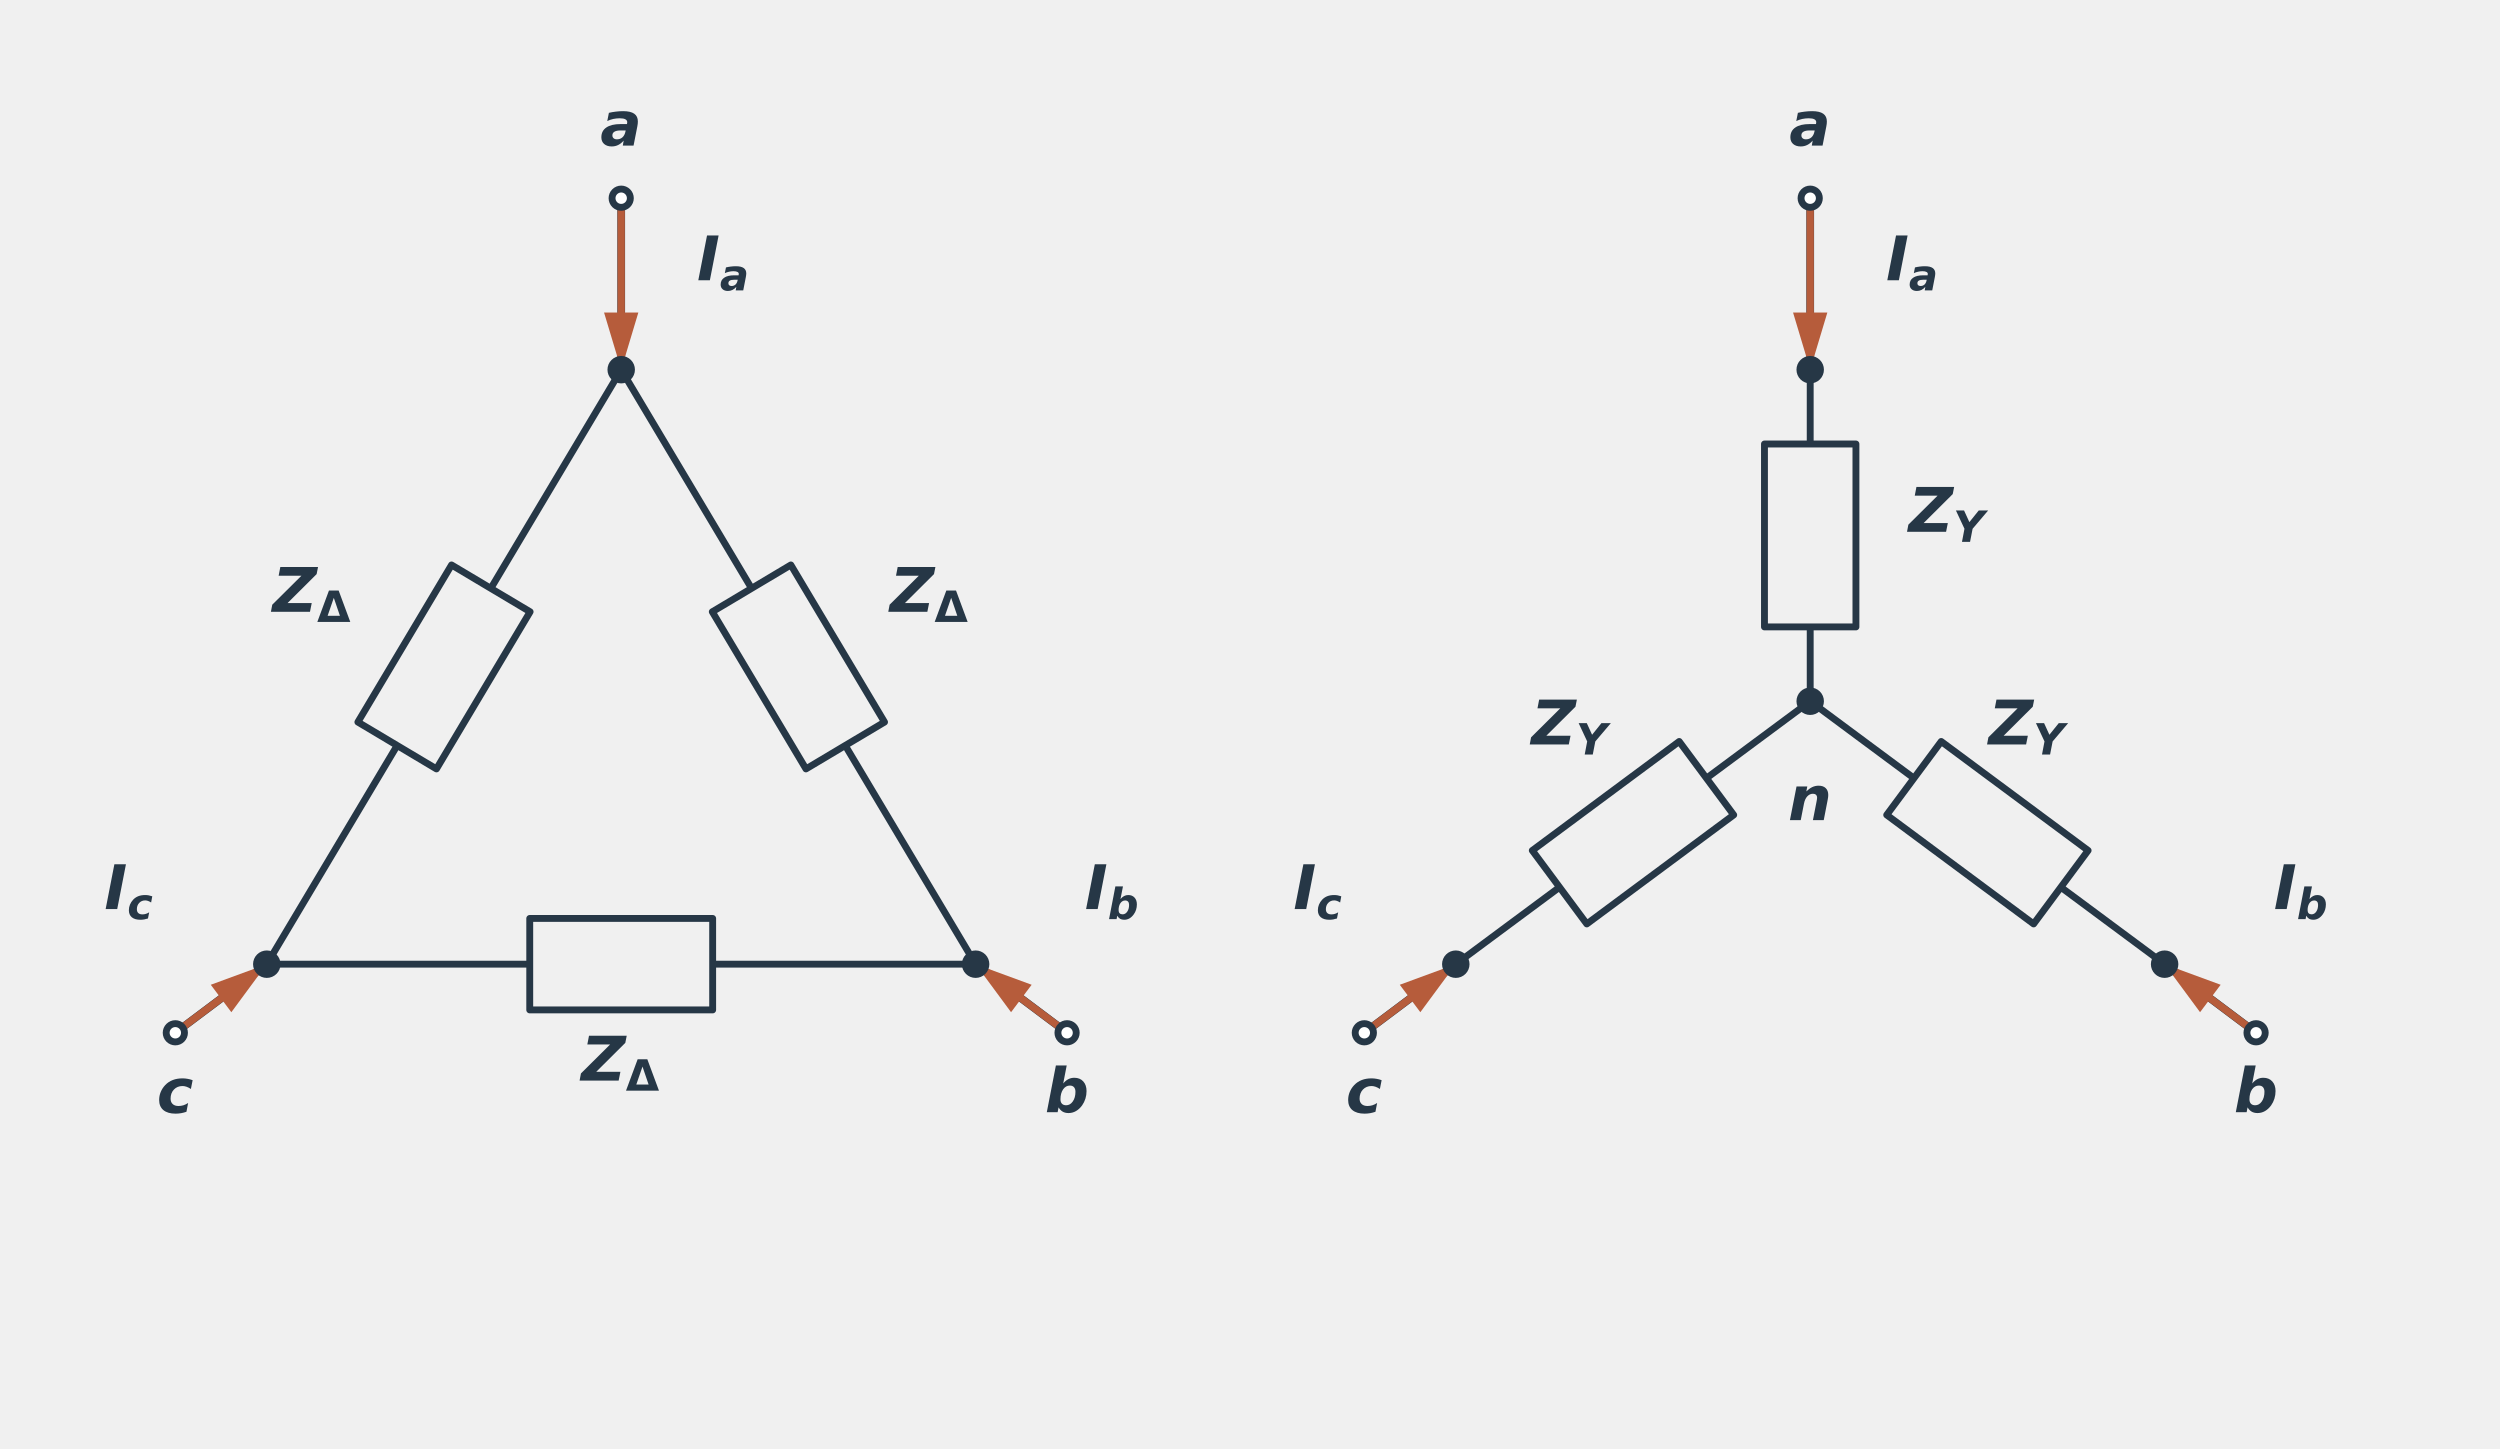
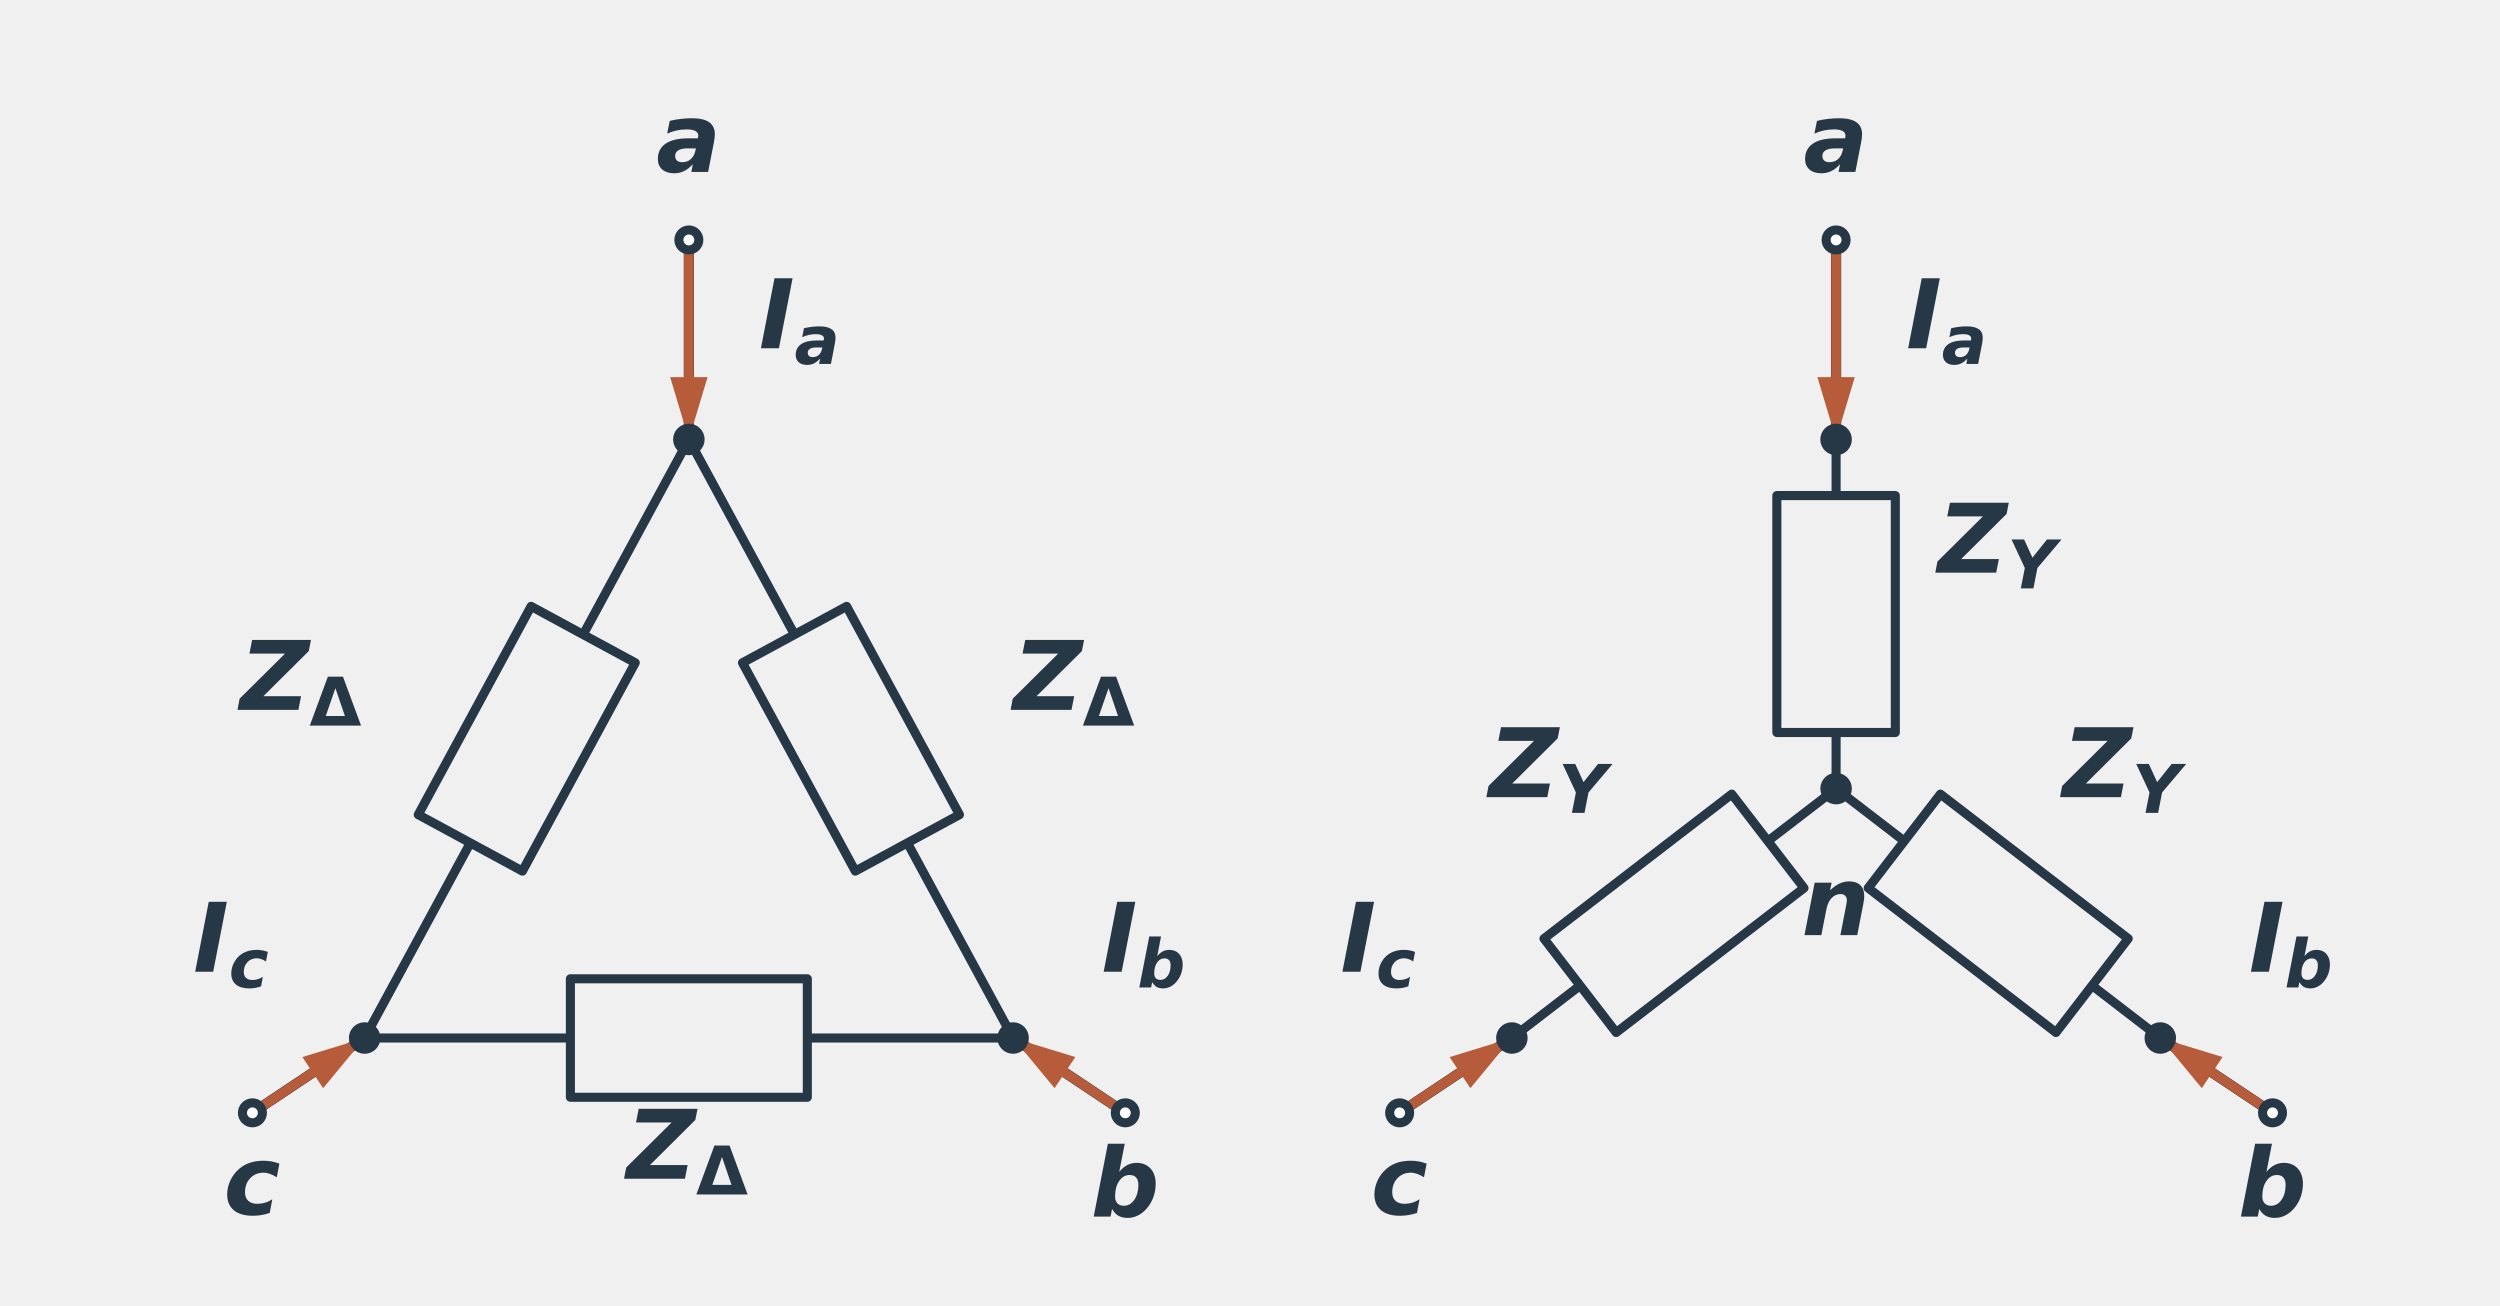
- <svg xmlns="http://www.w3.org/2000/svg" width="581.04pt" height="336.583pt" viewBox="0 0 581.04 336.583" version="1.1">
+ <svg xmlns="http://www.w3.org/2000/svg" width="440.64pt" height="230.182pt" viewBox="0 0 440.64 230.182" version="1.1">
  <defs>
    <style type="text/css">*{stroke-linejoin: round; stroke-linecap: butt}</style>
  </defs>
  <g id="figure_1">
    <g id="patch_1">
-       <path d="M 0 336.583 L 581.04 336.583 L 581.04 0 L 0 0 L 0 336.583 z " style="fill: none" />
+       <path d="M 0 230.182 L 440.64 230.182 L 440.64 0 L 0 0 L 0 230.182 z " style="fill: none" />
    </g>
    <g id="axes_1">
      <g id="schemdraw-a0-0">
-         <path d="M 144.377 85.92 L 174.678 136.747 L 183.807 131.304 L 205.577 167.822 L 187.319 178.707 L 165.548 142.189 L 174.678 136.747 M 196.448 173.264 L 226.749 224.091 " clip-path="url(#p53390b67b1)" style="fill: none; stroke: #263746; stroke-width: 1.6; stroke-linecap: round" />
+         <path d="M 121.415 77.457 L 140.043 111.847 L 149.222 106.874 L 169.112 143.594 L 150.752 153.538 L 130.863 116.819 L 140.043 111.847 M 159.932 148.566 L 178.56 182.956 " clip-path="url(#p8d254aad73)" style="fill: none; stroke: #263746; stroke-width: 1.6; stroke-linecap: round" />
      </g>
      <g id="schemdraw-a0-1">
-         <path d="M 226.749 224.091 L 165.634 224.091 L 165.634 234.72 L 123.12 234.72 L 123.12 213.463 L 165.634 213.463 L 165.634 224.091 M 123.12 224.091 L 62.006 224.091 " clip-path="url(#p53390b67b1)" style="fill: none; stroke: #263746; stroke-width: 1.6; stroke-linecap: round" />
+         <path d="M 178.56 182.956 L 142.295 182.956 L 142.295 193.396 L 100.535 193.396 L 100.535 172.516 L 142.295 172.516 L 142.295 182.956 M 100.535 182.956 L 64.269 182.956 " clip-path="url(#p8d254aad73)" style="fill: none; stroke: #263746; stroke-width: 1.6; stroke-linecap: round" />
      </g>
      <g id="schemdraw-a0-2">
-         <path d="M 62.006 224.091 L 92.306 173.264 L 83.177 167.822 L 104.947 131.304 L 123.206 142.189 L 101.436 178.707 L 92.306 173.264 M 114.076 136.747 L 144.377 85.92 " clip-path="url(#p53390b67b1)" style="fill: none; stroke: #263746; stroke-width: 1.6; stroke-linecap: round" />
+         <path d="M 64.269 182.956 L 82.897 148.566 L 73.718 143.594 L 93.607 106.874 L 111.967 116.819 L 92.077 153.538 L 82.897 148.566 M 102.787 111.847 L 121.415 77.457 " clip-path="url(#p8d254aad73)" style="fill: none; stroke: #263746; stroke-width: 1.6; stroke-linecap: round" />
      </g>
      <g id="schemdraw-a0-3">
-         <path d="M 144.377 46.063 L 144.377 65.991 L 144.377 85.92 " clip-path="url(#p53390b67b1)" style="fill: none; stroke: #263746; stroke-width: 1.8; stroke-linecap: round" />
+         <path d="M 121.415 42.291 L 121.415 59.874 L 121.415 77.457 " clip-path="url(#p8d254aad73)" style="fill: none; stroke: #263746; stroke-width: 1.8; stroke-linecap: round" />
      </g>
      <g id="schemdraw-a0-4">
-         <path d="M 144.377 46.063 L 144.377 65.991 L 144.377 72.634 " clip-path="url(#p53390b67b1)" style="fill: none; stroke: #b65c3b; stroke-width: 1.7; stroke-linecap: round" />
+         <path d="M 121.415 42.291 L 121.415 59.874 L 121.415 66.467 " clip-path="url(#p8d254aad73)" style="fill: none; stroke: #b65c3b; stroke-width: 1.7; stroke-linecap: round" />
      </g>
      <g id="schemdraw-a0-18">
-         <path d="M 148.363 72.634 L 144.377 85.92 L 140.391 72.634 z " clip-path="url(#p53390b67b1)" style="fill: #b65c3b" />
+         <path d="M 124.712 66.467 L 121.415 77.457 L 118.118 66.467 z " clip-path="url(#p8d254aad73)" style="fill: #b65c3b" />
      </g>
      <g id="schemdraw-a0-5">
-         <path d="M 40.749 240.034 L 51.377 232.063 L 62.006 224.091 " clip-path="url(#p53390b67b1)" style="fill: none; stroke: #263746; stroke-width: 1.8; stroke-linecap: round" />
+         <path d="M 44.488 196.143 L 54.379 189.549 L 64.269 182.956 " clip-path="url(#p8d254aad73)" style="fill: none; stroke: #263746; stroke-width: 1.8; stroke-linecap: round" />
      </g>
      <g id="schemdraw-a0-6">
-         <path d="M 40.749 240.034 L 51.377 232.063 L 51.377 232.063 " clip-path="url(#p53390b67b1)" style="fill: none; stroke: #b65c3b; stroke-width: 1.7; stroke-linecap: round" />
+         <path d="M 44.488 196.143 L 54.379 189.549 L 55.126 189.052 " clip-path="url(#p8d254aad73)" style="fill: none; stroke: #b65c3b; stroke-width: 1.7; stroke-linecap: round" />
      </g>
      <g id="schemdraw-a0-21">
-         <path d="M 48.986 228.874 L 62.006 224.091 L 53.769 235.251 z " clip-path="url(#p53390b67b1)" style="fill: #b65c3b" />
+         <path d="M 53.297 186.309 L 64.269 182.956 L 56.954 191.795 z " clip-path="url(#p8d254aad73)" style="fill: #b65c3b" />
      </g>
      <g id="schemdraw-a0-7">
-         <path d="M 248.006 240.034 L 237.377 232.063 L 226.749 224.091 " clip-path="url(#p53390b67b1)" style="fill: none; stroke: #263746; stroke-width: 1.8; stroke-linecap: round" />
+         <path d="M 198.341 196.143 L 188.451 189.549 L 178.56 182.956 " clip-path="url(#p8d254aad73)" style="fill: none; stroke: #263746; stroke-width: 1.8; stroke-linecap: round" />
      </g>
      <g id="schemdraw-a0-8">
-         <path d="M 248.006 240.034 L 237.377 232.063 L 237.377 232.063 " clip-path="url(#p53390b67b1)" style="fill: none; stroke: #b65c3b; stroke-width: 1.7; stroke-linecap: round" />
+         <path d="M 198.341 196.143 L 188.451 189.549 L 187.704 189.052 " clip-path="url(#p8d254aad73)" style="fill: none; stroke: #b65c3b; stroke-width: 1.7; stroke-linecap: round" />
      </g>
      <g id="schemdraw-a0-24">
-         <path d="M 234.986 235.251 L 226.749 224.091 L 239.769 228.874 z " clip-path="url(#p53390b67b1)" style="fill: #b65c3b" />
+         <path d="M 185.875 191.795 L 178.56 182.956 L 189.533 186.309 z " clip-path="url(#p8d254aad73)" style="fill: #b65c3b" />
      </g>
      <g id="schemdraw-a0-9">
-         <path d="M 420.72 85.92 L 420.72 103.191 L 431.349 103.191 L 431.349 145.706 L 410.091 145.706 L 410.091 103.191 L 420.72 103.191 M 420.72 145.706 L 420.72 162.977 " clip-path="url(#p53390b67b1)" style="fill: none; stroke: #263746; stroke-width: 1.6; stroke-linecap: round" />
+         <path d="M 323.621 77.457 L 323.621 87.347 L 334.061 87.347 L 334.061 129.107 L 313.181 129.107 L 313.181 87.347 L 323.621 87.347 M 323.621 129.107 L 323.621 138.998 " clip-path="url(#p8d254aad73)" style="fill: none; stroke: #263746; stroke-width: 1.6; stroke-linecap: round" />
      </g>
      <g id="schemdraw-a0-10">
-         <path d="M 503.091 224.091 L 478.977 206.2 L 472.644 214.736 L 438.501 189.404 L 451.167 172.332 L 485.31 197.665 L 478.977 206.2 M 444.834 180.868 L 420.72 162.977 " clip-path="url(#p53390b67b1)" style="fill: none; stroke: #263746; stroke-width: 1.6; stroke-linecap: round" />
+         <path d="M 380.766 182.956 L 368.744 173.708 L 362.378 181.983 L 329.278 156.521 L 342.009 139.971 L 375.109 165.433 L 368.744 173.708 M 335.644 148.246 L 323.621 138.998 " clip-path="url(#p8d254aad73)" style="fill: none; stroke: #263746; stroke-width: 1.6; stroke-linecap: round" />
      </g>
      <g id="schemdraw-a0-11">
-         <path d="M 338.349 224.091 L 362.463 206.2 L 356.13 197.665 L 390.273 172.332 L 402.939 189.404 L 368.796 214.736 L 362.463 206.2 M 396.606 180.868 L 420.72 162.977 " clip-path="url(#p53390b67b1)" style="fill: none; stroke: #263746; stroke-width: 1.6; stroke-linecap: round" />
+         <path d="M 266.476 182.956 L 278.498 173.708 L 272.133 165.433 L 305.233 139.971 L 317.964 156.521 L 284.864 181.983 L 278.498 173.708 M 311.598 148.246 L 323.621 138.998 " clip-path="url(#p8d254aad73)" style="fill: none; stroke: #263746; stroke-width: 1.6; stroke-linecap: round" />
      </g>
      <g id="schemdraw-a0-12">
-         <path d="M 420.72 46.063 L 420.72 65.991 L 420.72 85.92 " clip-path="url(#p53390b67b1)" style="fill: none; stroke: #263746; stroke-width: 1.8; stroke-linecap: round" />
+         <path d="M 323.621 42.291 L 323.621 59.874 L 323.621 77.457 " clip-path="url(#p8d254aad73)" style="fill: none; stroke: #263746; stroke-width: 1.8; stroke-linecap: round" />
      </g>
      <g id="schemdraw-a0-13">
-         <path d="M 420.72 46.063 L 420.72 65.991 L 420.72 72.634 " clip-path="url(#p53390b67b1)" style="fill: none; stroke: #b65c3b; stroke-width: 1.7; stroke-linecap: round" />
+         <path d="M 323.621 42.291 L 323.621 59.874 L 323.621 66.467 " clip-path="url(#p8d254aad73)" style="fill: none; stroke: #b65c3b; stroke-width: 1.7; stroke-linecap: round" />
      </g>
      <g id="schemdraw-a0-28">
-         <path d="M 424.706 72.634 L 420.72 85.92 L 416.734 72.634 z " clip-path="url(#p53390b67b1)" style="fill: #b65c3b" />
+         <path d="M 326.918 66.467 L 323.621 77.457 L 320.324 66.467 z " clip-path="url(#p8d254aad73)" style="fill: #b65c3b" />
      </g>
      <g id="schemdraw-a0-14">
-         <path d="M 317.091 240.034 L 327.72 232.063 L 338.349 224.091 " clip-path="url(#p53390b67b1)" style="fill: none; stroke: #263746; stroke-width: 1.8; stroke-linecap: round" />
+         <path d="M 246.695 196.143 L 256.585 189.549 L 266.476 182.956 " clip-path="url(#p8d254aad73)" style="fill: none; stroke: #263746; stroke-width: 1.8; stroke-linecap: round" />
      </g>
      <g id="schemdraw-a0-15">
-         <path d="M 317.091 240.034 L 327.72 232.063 L 327.72 232.063 " clip-path="url(#p53390b67b1)" style="fill: none; stroke: #b65c3b; stroke-width: 1.7; stroke-linecap: round" />
+         <path d="M 246.695 196.143 L 256.585 189.549 L 257.332 189.052 " clip-path="url(#p8d254aad73)" style="fill: none; stroke: #b65c3b; stroke-width: 1.7; stroke-linecap: round" />
      </g>
      <g id="schemdraw-a0-31">
-         <path d="M 325.329 228.874 L 338.349 224.091 L 330.111 235.251 z " clip-path="url(#p53390b67b1)" style="fill: #b65c3b" />
+         <path d="M 255.503 186.309 L 266.476 182.956 L 259.161 191.795 z " clip-path="url(#p8d254aad73)" style="fill: #b65c3b" />
      </g>
      <g id="schemdraw-a0-16">
-         <path d="M 524.349 240.034 L 513.72 232.063 L 503.091 224.091 " clip-path="url(#p53390b67b1)" style="fill: none; stroke: #263746; stroke-width: 1.8; stroke-linecap: round" />
+         <path d="M 400.547 196.143 L 390.657 189.549 L 380.766 182.956 " clip-path="url(#p8d254aad73)" style="fill: none; stroke: #263746; stroke-width: 1.8; stroke-linecap: round" />
      </g>
      <g id="schemdraw-a0-17">
-         <path d="M 524.349 240.034 L 513.72 232.063 L 513.72 232.063 " clip-path="url(#p53390b67b1)" style="fill: none; stroke: #b65c3b; stroke-width: 1.7; stroke-linecap: round" />
+         <path d="M 400.547 196.143 L 390.657 189.549 L 389.91 189.052 " clip-path="url(#p8d254aad73)" style="fill: none; stroke: #b65c3b; stroke-width: 1.7; stroke-linecap: round" />
      </g>
      <g id="schemdraw-a0-34">
-         <path d="M 511.329 235.251 L 503.091 224.091 L 516.111 228.874 z " clip-path="url(#p53390b67b1)" style="fill: #b65c3b" />
+         <path d="M 388.081 191.795 L 380.766 182.956 L 391.739 186.309 z " clip-path="url(#p8d254aad73)" style="fill: #b65c3b" />
      </g>
      <g id="schemdraw-a0-19">
-         <path d="M 144.377 88.311 C 145.011 88.311 145.62 88.059 146.068 87.611 C 146.517 87.163 146.769 86.554 146.769 85.92 C 146.769 85.286 146.517 84.677 146.068 84.229 C 145.62 83.781 145.011 83.529 144.377 83.529 C 143.743 83.529 143.135 83.781 142.686 84.229 C 142.238 84.677 141.986 85.286 141.986 85.92 C 141.986 86.554 142.238 87.163 142.686 87.611 C 143.135 88.059 143.743 88.311 144.377 88.311 z " clip-path="url(#p53390b67b1)" style="fill: #263746; stroke: #263746; stroke-width: 1.6; stroke-linejoin: miter" />
+         <path d="M 121.415 79.435 C 121.939 79.435 122.443 79.227 122.813 78.856 C 123.184 78.485 123.393 77.981 123.393 77.457 C 123.393 76.932 123.184 76.429 122.813 76.058 C 122.443 75.687 121.939 75.479 121.415 75.479 C 120.89 75.479 120.387 75.687 120.016 76.058 C 119.645 76.429 119.437 76.932 119.437 77.457 C 119.437 77.981 119.645 78.485 120.016 78.856 C 120.387 79.227 120.89 79.435 121.415 79.435 z " clip-path="url(#p8d254aad73)" style="fill: #263746; stroke: #263746; stroke-width: 1.6; stroke-linejoin: miter" />
      </g>
      <g id="schemdraw-a0-20">
-         <path d="M 144.377 48.189 C 144.941 48.189 145.482 47.965 145.88 47.566 C 146.279 47.167 146.503 46.627 146.503 46.063 C 146.503 45.499 146.279 44.958 145.88 44.56 C 145.482 44.161 144.941 43.937 144.377 43.937 C 143.813 43.937 143.273 44.161 142.874 44.56 C 142.475 44.958 142.251 45.499 142.251 46.063 C 142.251 46.627 142.475 47.167 142.874 47.566 C 143.273 47.965 143.813 48.189 144.377 48.189 z " clip-path="url(#p53390b67b1)" style="fill: #ffffff; stroke: #263746; stroke-width: 1.6; stroke-linejoin: miter" />
+         <path d="M 121.415 44.049 C 121.881 44.049 122.328 43.864 122.658 43.534 C 122.988 43.204 123.173 42.757 123.173 42.291 C 123.173 41.824 122.988 41.377 122.658 41.047 C 122.328 40.717 121.881 40.532 121.415 40.532 C 120.948 40.532 120.501 40.717 120.171 41.047 C 119.842 41.377 119.656 41.824 119.656 42.291 C 119.656 42.757 119.842 43.204 120.171 43.534 C 120.501 43.864 120.948 44.049 121.415 44.049 z " clip-path="url(#p8d254aad73)" style="fill: #ffffff; stroke: #263746; stroke-width: 1.6; stroke-linejoin: miter" />
      </g>
      <g id="schemdraw-a0-22">
-         <path d="M 62.006 226.483 C 62.64 226.483 63.248 226.231 63.697 225.782 C 64.145 225.334 64.397 224.726 64.397 224.091 C 64.397 223.457 64.145 222.849 63.697 222.4 C 63.248 221.952 62.64 221.7 62.006 221.7 C 61.371 221.7 60.763 221.952 60.315 222.4 C 59.866 222.849 59.614 223.457 59.614 224.091 C 59.614 224.726 59.866 225.334 60.315 225.782 C 60.763 226.231 61.371 226.483 62.006 226.483 z " clip-path="url(#p53390b67b1)" style="fill: #263746; stroke: #263746; stroke-width: 1.6; stroke-linejoin: miter" />
+         <path d="M 64.269 184.934 C 64.794 184.934 65.297 184.725 65.668 184.355 C 66.039 183.984 66.248 183.48 66.248 182.956 C 66.248 182.431 66.039 181.928 65.668 181.557 C 65.297 181.186 64.794 180.978 64.269 180.978 C 63.745 180.978 63.242 181.186 62.871 181.557 C 62.5 181.928 62.291 182.431 62.291 182.956 C 62.291 183.48 62.5 183.984 62.871 184.355 C 63.242 184.725 63.745 184.934 64.269 184.934 z " clip-path="url(#p8d254aad73)" style="fill: #263746; stroke: #263746; stroke-width: 1.6; stroke-linejoin: miter" />
      </g>
      <g id="schemdraw-a0-23">
-         <path d="M 40.749 242.16 C 41.312 242.16 41.853 241.936 42.252 241.537 C 42.65 241.139 42.874 240.598 42.874 240.034 C 42.874 239.471 42.65 238.93 42.252 238.531 C 41.853 238.133 41.312 237.909 40.749 237.909 C 40.185 237.909 39.644 238.133 39.245 238.531 C 38.847 238.93 38.623 239.471 38.623 240.034 C 38.623 240.598 38.847 241.139 39.245 241.537 C 39.644 241.936 40.185 242.16 40.749 242.16 z " clip-path="url(#p53390b67b1)" style="fill: #ffffff; stroke: #263746; stroke-width: 1.6; stroke-linejoin: miter" />
+         <path d="M 44.488 197.901 C 44.955 197.901 45.402 197.716 45.732 197.386 C 46.061 197.057 46.247 196.609 46.247 196.143 C 46.247 195.677 46.061 195.23 45.732 194.9 C 45.402 194.57 44.955 194.385 44.488 194.385 C 44.022 194.385 43.575 194.57 43.245 194.9 C 42.915 195.23 42.73 195.677 42.73 196.143 C 42.73 196.609 42.915 197.057 43.245 197.386 C 43.575 197.716 44.022 197.901 44.488 197.901 z " clip-path="url(#p8d254aad73)" style="fill: #ffffff; stroke: #263746; stroke-width: 1.6; stroke-linejoin: miter" />
      </g>
      <g id="schemdraw-a0-25">
-         <path d="M 226.749 226.483 C 227.383 226.483 227.991 226.231 228.44 225.782 C 228.888 225.334 229.14 224.726 229.14 224.091 C 229.14 223.457 228.888 222.849 228.44 222.4 C 227.991 221.952 227.383 221.7 226.749 221.7 C 226.114 221.7 225.506 221.952 225.058 222.4 C 224.609 222.849 224.357 223.457 224.357 224.091 C 224.357 224.726 224.609 225.334 225.058 225.782 C 225.506 226.231 226.114 226.483 226.749 226.483 z " clip-path="url(#p53390b67b1)" style="fill: #263746; stroke: #263746; stroke-width: 1.6; stroke-linejoin: miter" />
+         <path d="M 178.56 184.934 C 179.085 184.934 179.588 184.725 179.959 184.355 C 180.33 183.984 180.538 183.48 180.538 182.956 C 180.538 182.431 180.33 181.928 179.959 181.557 C 179.588 181.186 179.085 180.978 178.56 180.978 C 178.035 180.978 177.532 181.186 177.161 181.557 C 176.79 181.928 176.582 182.431 176.582 182.956 C 176.582 183.48 176.79 183.984 177.161 184.355 C 177.532 184.725 178.035 184.934 178.56 184.934 z " clip-path="url(#p8d254aad73)" style="fill: #263746; stroke: #263746; stroke-width: 1.6; stroke-linejoin: miter" />
      </g>
      <g id="schemdraw-a0-26">
-         <path d="M 248.006 242.16 C 248.569 242.16 249.11 241.936 249.509 241.537 C 249.907 241.139 250.131 240.598 250.131 240.034 C 250.131 239.471 249.907 238.93 249.509 238.531 C 249.11 238.133 248.569 237.909 248.006 237.909 C 247.442 237.909 246.901 238.133 246.503 238.531 C 246.104 238.93 245.88 239.471 245.88 240.034 C 245.88 240.598 246.104 241.139 246.503 241.537 C 246.901 241.936 247.442 242.16 248.006 242.16 z " clip-path="url(#p53390b67b1)" style="fill: #ffffff; stroke: #263746; stroke-width: 1.6; stroke-linejoin: miter" />
+         <path d="M 198.341 197.901 C 198.807 197.901 199.255 197.716 199.584 197.386 C 199.914 197.057 200.099 196.609 200.099 196.143 C 200.099 195.677 199.914 195.23 199.584 194.9 C 199.255 194.57 198.807 194.385 198.341 194.385 C 197.875 194.385 197.427 194.57 197.098 194.9 C 196.768 195.23 196.583 195.677 196.583 196.143 C 196.583 196.609 196.768 197.057 197.098 197.386 C 197.427 197.716 197.875 197.901 198.341 197.901 z " clip-path="url(#p8d254aad73)" style="fill: #ffffff; stroke: #263746; stroke-width: 1.6; stroke-linejoin: miter" />
      </g>
      <g id="schemdraw-a0-27">
-         <path d="M 420.72 165.369 C 421.354 165.369 421.963 165.117 422.411 164.668 C 422.859 164.22 423.111 163.611 423.111 162.977 C 423.111 162.343 422.859 161.735 422.411 161.286 C 421.963 160.838 421.354 160.586 420.72 160.586 C 420.086 160.586 419.477 160.838 419.029 161.286 C 418.581 161.735 418.329 162.343 418.329 162.977 C 418.329 163.611 418.581 164.22 419.029 164.668 C 419.477 165.117 420.086 165.369 420.72 165.369 z " clip-path="url(#p53390b67b1)" style="fill: #263746; stroke: #263746; stroke-width: 1.6; stroke-linejoin: miter" />
+         <path d="M 323.621 140.976 C 324.146 140.976 324.649 140.768 325.02 140.397 C 325.391 140.026 325.599 139.522 325.599 138.998 C 325.599 138.473 325.391 137.97 325.02 137.599 C 324.649 137.228 324.146 137.02 323.621 137.02 C 323.096 137.02 322.593 137.228 322.222 137.599 C 321.851 137.97 321.643 138.473 321.643 138.998 C 321.643 139.522 321.851 140.026 322.222 140.397 C 322.593 140.768 323.096 140.976 323.621 140.976 z " clip-path="url(#p8d254aad73)" style="fill: #263746; stroke: #263746; stroke-width: 1.6; stroke-linejoin: miter" />
      </g>
      <g id="schemdraw-a0-29">
-         <path d="M 420.72 88.311 C 421.354 88.311 421.963 88.059 422.411 87.611 C 422.859 87.163 423.111 86.554 423.111 85.92 C 423.111 85.286 422.859 84.677 422.411 84.229 C 421.963 83.781 421.354 83.529 420.72 83.529 C 420.086 83.529 419.477 83.781 419.029 84.229 C 418.581 84.677 418.329 85.286 418.329 85.92 C 418.329 86.554 418.581 87.163 419.029 87.611 C 419.477 88.059 420.086 88.311 420.72 88.311 z " clip-path="url(#p53390b67b1)" style="fill: #263746; stroke: #263746; stroke-width: 1.6; stroke-linejoin: miter" />
+         <path d="M 323.621 79.435 C 324.146 79.435 324.649 79.227 325.02 78.856 C 325.391 78.485 325.599 77.981 325.599 77.457 C 325.599 76.932 325.391 76.429 325.02 76.058 C 324.649 75.687 324.146 75.479 323.621 75.479 C 323.096 75.479 322.593 75.687 322.222 76.058 C 321.851 76.429 321.643 76.932 321.643 77.457 C 321.643 77.981 321.851 78.485 322.222 78.856 C 322.593 79.227 323.096 79.435 323.621 79.435 z " clip-path="url(#p8d254aad73)" style="fill: #263746; stroke: #263746; stroke-width: 1.6; stroke-linejoin: miter" />
      </g>
      <g id="schemdraw-a0-30">
-         <path d="M 420.72 48.189 C 421.284 48.189 421.824 47.965 422.223 47.566 C 422.622 47.167 422.846 46.627 422.846 46.063 C 422.846 45.499 422.622 44.958 422.223 44.56 C 421.824 44.161 421.284 43.937 420.72 43.937 C 420.156 43.937 419.616 44.161 419.217 44.56 C 418.818 44.958 418.594 45.499 418.594 46.063 C 418.594 46.627 418.818 47.167 419.217 47.566 C 419.616 47.965 420.156 48.189 420.72 48.189 z " clip-path="url(#p53390b67b1)" style="fill: #ffffff; stroke: #263746; stroke-width: 1.6; stroke-linejoin: miter" />
+         <path d="M 323.621 44.049 C 324.087 44.049 324.535 43.864 324.864 43.534 C 325.194 43.204 325.379 42.757 325.379 42.291 C 325.379 41.824 325.194 41.377 324.864 41.047 C 324.535 40.717 324.087 40.532 323.621 40.532 C 323.155 40.532 322.707 40.717 322.378 41.047 C 322.048 41.377 321.863 41.824 321.863 42.291 C 321.863 42.757 322.048 43.204 322.378 43.534 C 322.707 43.864 323.155 44.049 323.621 44.049 z " clip-path="url(#p8d254aad73)" style="fill: #ffffff; stroke: #263746; stroke-width: 1.6; stroke-linejoin: miter" />
      </g>
      <g id="schemdraw-a0-32">
-         <path d="M 338.349 226.483 C 338.983 226.483 339.591 226.231 340.04 225.782 C 340.488 225.334 340.74 224.726 340.74 224.091 C 340.74 223.457 340.488 222.849 340.04 222.4 C 339.591 221.952 338.983 221.7 338.349 221.7 C 337.714 221.7 337.106 221.952 336.658 222.4 C 336.209 222.849 335.957 223.457 335.957 224.091 C 335.957 224.726 336.209 225.334 336.658 225.782 C 337.106 226.231 337.714 226.483 338.349 226.483 z " clip-path="url(#p53390b67b1)" style="fill: #263746; stroke: #263746; stroke-width: 1.6; stroke-linejoin: miter" />
+         <path d="M 266.476 184.934 C 267 184.934 267.504 184.725 267.875 184.355 C 268.245 183.984 268.454 183.48 268.454 182.956 C 268.454 182.431 268.245 181.928 267.875 181.557 C 267.504 181.186 267 180.978 266.476 180.978 C 265.951 180.978 265.448 181.186 265.077 181.557 C 264.706 181.928 264.498 182.431 264.498 182.956 C 264.498 183.48 264.706 183.984 265.077 184.355 C 265.448 184.725 265.951 184.934 266.476 184.934 z " clip-path="url(#p8d254aad73)" style="fill: #263746; stroke: #263746; stroke-width: 1.6; stroke-linejoin: miter" />
      </g>
      <g id="schemdraw-a0-33">
-         <path d="M 317.091 242.16 C 317.655 242.16 318.196 241.936 318.595 241.537 C 318.993 241.139 319.217 240.598 319.217 240.034 C 319.217 239.471 318.993 238.93 318.595 238.531 C 318.196 238.133 317.655 237.909 317.091 237.909 C 316.528 237.909 315.987 238.133 315.588 238.531 C 315.19 238.93 314.966 239.471 314.966 240.034 C 314.966 240.598 315.19 241.139 315.588 241.537 C 315.987 241.936 316.528 242.16 317.091 242.16 z " clip-path="url(#p53390b67b1)" style="fill: #ffffff; stroke: #263746; stroke-width: 1.6; stroke-linejoin: miter" />
+         <path d="M 246.695 197.901 C 247.161 197.901 247.608 197.716 247.938 197.386 C 248.268 197.057 248.453 196.609 248.453 196.143 C 248.453 195.677 248.268 195.23 247.938 194.9 C 247.608 194.57 247.161 194.385 246.695 194.385 C 246.228 194.385 245.781 194.57 245.451 194.9 C 245.122 195.23 244.936 195.677 244.936 196.143 C 244.936 196.609 245.122 197.057 245.451 197.386 C 245.781 197.716 246.228 197.901 246.695 197.901 z " clip-path="url(#p8d254aad73)" style="fill: #ffffff; stroke: #263746; stroke-width: 1.6; stroke-linejoin: miter" />
      </g>
      <g id="schemdraw-a0-35">
-         <path d="M 503.091 226.483 C 503.726 226.483 504.334 226.231 504.782 225.782 C 505.231 225.334 505.483 224.726 505.483 224.091 C 505.483 223.457 505.231 222.849 504.782 222.4 C 504.334 221.952 503.726 221.7 503.091 221.7 C 502.457 221.7 501.849 221.952 501.4 222.4 C 500.952 222.849 500.7 223.457 500.7 224.091 C 500.7 224.726 500.952 225.334 501.4 225.782 C 501.849 226.231 502.457 226.483 503.091 226.483 z " clip-path="url(#p53390b67b1)" style="fill: #263746; stroke: #263746; stroke-width: 1.6; stroke-linejoin: miter" />
+         <path d="M 380.766 184.934 C 381.291 184.934 381.794 184.725 382.165 184.355 C 382.536 183.984 382.744 183.48 382.744 182.956 C 382.744 182.431 382.536 181.928 382.165 181.557 C 381.794 181.186 381.291 180.978 380.766 180.978 C 380.242 180.978 379.739 181.186 379.368 181.557 C 378.997 181.928 378.788 182.431 378.788 182.956 C 378.788 183.48 378.997 183.984 379.368 184.355 C 379.739 184.725 380.242 184.934 380.766 184.934 z " clip-path="url(#p8d254aad73)" style="fill: #263746; stroke: #263746; stroke-width: 1.6; stroke-linejoin: miter" />
      </g>
      <g id="schemdraw-a0-36">
-         <path d="M 524.349 242.16 C 524.912 242.16 525.453 241.936 525.852 241.537 C 526.25 241.139 526.474 240.598 526.474 240.034 C 526.474 239.471 526.25 238.93 525.852 238.531 C 525.453 238.133 524.912 237.909 524.349 237.909 C 523.785 237.909 523.244 238.133 522.845 238.531 C 522.447 238.93 522.223 239.471 522.223 240.034 C 522.223 240.598 522.447 241.139 522.845 241.537 C 523.244 241.936 523.785 242.16 524.349 242.16 z " clip-path="url(#p53390b67b1)" style="fill: #ffffff; stroke: #263746; stroke-width: 1.6; stroke-linejoin: miter" />
+         <path d="M 400.547 197.901 C 401.014 197.901 401.461 197.716 401.791 197.386 C 402.12 197.057 402.306 196.609 402.306 196.143 C 402.306 195.677 402.12 195.23 401.791 194.9 C 401.461 194.57 401.014 194.385 400.547 194.385 C 400.081 194.385 399.634 194.57 399.304 194.9 C 398.974 195.23 398.789 195.677 398.789 196.143 C 398.789 196.609 398.974 197.057 399.304 197.386 C 399.634 197.716 400.081 197.901 400.547 197.901 z " clip-path="url(#p8d254aad73)" style="fill: #ffffff; stroke: #263746; stroke-width: 1.6; stroke-linejoin: miter" />
      </g>
      <g id="text_1">
-         <g style="fill: #263746" transform="translate(63.33929 142.7775)">
-           <text>
-             <tspan x="0" y="-0.578" style="font-style: oblique; font-weight: 700; font-size: 14.3px; font-family: 'DejaVu Sans'; fill: #263746">Z</tspan>
-             <tspan x="10.367" y="1.766" style="font-weight: 700; font-size: 10.01px; font-family: 'DejaVu Sans'; fill: #263746">Δ</tspan>
+         <g style="fill: #263746" transform="translate(42.295 125.8048)">
+           <text>
+             <tspan x="0" y="-0.688" style="font-style: oblique; font-weight: 700; font-size: 16.9px; font-family: 'DejaVu Sans'; fill: #263746">Z</tspan>
+             <tspan x="12.247" y="2.083" style="font-weight: 700; font-size: 11.83px; font-family: 'DejaVu Sans'; fill: #263746">Δ</tspan>
          </text>
        </g>
      </g>
      <g id="text_2">
-         <g style="fill: #263746" transform="translate(206.825 142.7775)">
-           <text>
-             <tspan x="0" y="-0.578" style="font-style: oblique; font-weight: 700; font-size: 14.3px; font-family: 'DejaVu Sans'; fill: #263746">Z</tspan>
-             <tspan x="10.367" y="1.766" style="font-weight: 700; font-size: 10.01px; font-family: 'DejaVu Sans'; fill: #263746">Δ</tspan>
+         <g style="fill: #263746" transform="translate(178.5645 125.8048)">
+           <text>
+             <tspan x="0" y="-0.688" style="font-style: oblique; font-weight: 700; font-size: 16.9px; font-family: 'DejaVu Sans'; fill: #263746">Z</tspan>
+             <tspan x="12.247" y="2.083" style="font-weight: 700; font-size: 11.83px; font-family: 'DejaVu Sans'; fill: #263746">Δ</tspan>
          </text>
        </g>
      </g>
      <g id="text_3">
-         <g style="fill: #263746" transform="translate(135.0821 251.7204)">
-           <text>
-             <tspan x="0" y="-0.578" style="font-style: oblique; font-weight: 700; font-size: 14.3px; font-family: 'DejaVu Sans'; fill: #263746">Z</tspan>
-             <tspan x="10.367" y="1.766" style="font-weight: 700; font-size: 10.01px; font-family: 'DejaVu Sans'; fill: #263746">Δ</tspan>
+         <g style="fill: #263746" transform="translate(110.4297 208.4456)">
+           <text>
+             <tspan x="0" y="-0.688" style="font-style: oblique; font-weight: 700; font-size: 16.9px; font-family: 'DejaVu Sans'; fill: #263746">Z</tspan>
+             <tspan x="12.247" y="2.083" style="font-weight: 700; font-size: 11.83px; font-family: 'DejaVu Sans'; fill: #263746">Δ</tspan>
          </text>
        </g>
      </g>
      <g id="text_4">
-         <g style="fill: #263746" transform="translate(139.5151 33.83465)">
-           <text>
-             <tspan x="0" y="-0" style="font-style: oblique; font-weight: 700; font-size: 14.3px; font-family: 'DejaVu Sans'; fill: #263746">a</tspan>
+         <g style="fill: #263746" transform="translate(115.6687 30.85572)">
+           <text>
+             <tspan x="0" y="-0.547" style="font-style: oblique; font-weight: 700; font-size: 16.9px; font-family: 'DejaVu Sans'; fill: #263746">a</tspan>
          </text>
        </g>
      </g>
      <g id="text_5">
-         <g style="fill: #263746" transform="translate(161.9994 65.72036)">
-           <text>
-             <tspan x="0" y="-0.578" style="font-style: oblique; font-weight: 700; font-size: 14.3px; font-family: 'DejaVu Sans'; fill: #263746">I</tspan>
-             <tspan x="5.319" y="1.766" style="font-style: oblique; font-weight: 700; font-size: 10.01px; font-family: 'DejaVu Sans'; fill: #263746">a</tspan>
+         <g style="fill: #263746" transform="translate(133.7598 62.06583)">
+           <text>
+             <tspan x="0" y="-0.688" style="font-style: oblique; font-weight: 700; font-size: 16.9px; font-family: 'DejaVu Sans'; fill: #263746">I</tspan>
+             <tspan x="6.285" y="2.083" style="font-style: oblique; font-weight: 700; font-size: 11.83px; font-family: 'DejaVu Sans'; fill: #263746">a</tspan>
          </text>
        </g>
      </g>
      <g id="text_6">
-         <g style="fill: #263746" transform="translate(36.45857 258.6289)">
-           <text>
-             <tspan x="0" y="-0" style="font-style: oblique; font-weight: 700; font-size: 14.3px; font-family: 'DejaVu Sans'; fill: #263746">c</tspan>
+         <g style="fill: #263746" transform="translate(39.41842 214.5997)">
+           <text>
+             <tspan x="0" y="-0.547" style="font-style: oblique; font-weight: 700; font-size: 16.9px; font-family: 'DejaVu Sans'; fill: #263746">c</tspan>
          </text>
        </g>
      </g>
      <g id="text_7">
-         <g style="fill: #263746" transform="translate(24.257 211.8632)">
-           <text>
-             <tspan x="0" y="-0.578" style="font-style: oblique; font-weight: 700; font-size: 14.3px; font-family: 'DejaVu Sans'; fill: #263746">I</tspan>
-             <tspan x="5.319" y="1.766" style="font-style: oblique; font-weight: 700; font-size: 10.01px; font-family: 'DejaVu Sans'; fill: #263746">c</tspan>
+         <g style="fill: #263746" transform="translate(34.04279 171.9606)">
+           <text>
+             <tspan x="0" y="-0.688" style="font-style: oblique; font-weight: 700; font-size: 16.9px; font-family: 'DejaVu Sans'; fill: #263746">I</tspan>
+             <tspan x="6.285" y="2.083" style="font-style: oblique; font-weight: 700; font-size: 11.83px; font-family: 'DejaVu Sans'; fill: #263746">c</tspan>
          </text>
        </g>
      </g>
      <g id="text_8">
-         <g style="fill: #263746" transform="translate(242.8577 258.6306)">
-           <text>
-             <tspan x="0" y="-0.141" style="font-style: oblique; font-weight: 700; font-size: 14.3px; font-family: 'DejaVu Sans'; fill: #263746">b</tspan>
+         <g style="fill: #263746" transform="translate(192.2571 214.6017)">
+           <text>
+             <tspan x="0" y="-0.172" style="font-style: oblique; font-weight: 700; font-size: 16.9px; font-family: 'DejaVu Sans'; fill: #263746">b</tspan>
          </text>
        </g>
      </g>
      <g id="text_9">
-         <g style="fill: #263746" transform="translate(252.1278 211.8632)">
-           <text>
-             <tspan x="0" y="-0.578" style="font-style: oblique; font-weight: 700; font-size: 14.3px; font-family: 'DejaVu Sans'; fill: #263746">I</tspan>
-             <tspan x="5.319" y="1.766" style="font-style: oblique; font-weight: 700; font-size: 10.01px; font-family: 'DejaVu Sans'; fill: #263746">b</tspan>
+         <g style="fill: #263746" transform="translate(194.1682 171.9606)">
+           <text>
+             <tspan x="0" y="-0.688" style="font-style: oblique; font-weight: 700; font-size: 16.9px; font-family: 'DejaVu Sans'; fill: #263746">I</tspan>
+             <tspan x="6.285" y="2.083" style="font-style: oblique; font-weight: 700; font-size: 11.83px; font-family: 'DejaVu Sans'; fill: #263746">b</tspan>
          </text>
        </g>
      </g>
      <g id="text_10">
-         <g style="fill: #263746" transform="translate(443.5967 124.1775)">
-           <text>
-             <tspan x="0" y="-0.578" style="font-style: oblique; font-weight: 700; font-size: 14.3px; font-family: 'DejaVu Sans'; fill: #263746">Z</tspan>
-             <tspan x="10.367" y="1.766" style="font-style: oblique; font-weight: 700; font-size: 10.01px; font-family: 'DejaVu Sans'; fill: #263746">Y</tspan>
+         <g style="fill: #263746" transform="translate(341.5467 101.6279)">
+           <text>
+             <tspan x="0" y="-0.688" style="font-style: oblique; font-weight: 700; font-size: 16.9px; font-family: 'DejaVu Sans'; fill: #263746">Z</tspan>
+             <tspan x="12.247" y="2.083" style="font-style: oblique; font-weight: 700; font-size: 11.83px; font-family: 'DejaVu Sans'; fill: #263746">Y</tspan>
          </text>
        </g>
      </g>
      <g id="text_11">
-         <g style="fill: #263746" transform="translate(462.1967 173.6004)">
-           <text>
-             <tspan x="0" y="-0.578" style="font-style: oblique; font-weight: 700; font-size: 14.3px; font-family: 'DejaVu Sans'; fill: #263746">Z</tspan>
-             <tspan x="10.367" y="1.766" style="font-style: oblique; font-weight: 700; font-size: 10.01px; font-family: 'DejaVu Sans'; fill: #263746">Y</tspan>
+         <g style="fill: #263746" transform="translate(363.5256 141.19)">
+           <text>
+             <tspan x="0" y="-0.688" style="font-style: oblique; font-weight: 700; font-size: 16.9px; font-family: 'DejaVu Sans'; fill: #263746">Z</tspan>
+             <tspan x="12.247" y="2.083" style="font-style: oblique; font-weight: 700; font-size: 11.83px; font-family: 'DejaVu Sans'; fill: #263746">Y</tspan>
          </text>
        </g>
      </g>
      <g id="text_12">
-         <g style="fill: #263746" transform="translate(355.911 173.6004)">
-           <text>
-             <tspan x="0" y="-0.578" style="font-style: oblique; font-weight: 700; font-size: 14.3px; font-family: 'DejaVu Sans'; fill: #263746">Z</tspan>
-             <tspan x="10.367" y="1.766" style="font-style: oblique; font-weight: 700; font-size: 10.01px; font-family: 'DejaVu Sans'; fill: #263746">Y</tspan>
+         <g style="fill: #263746" transform="translate(262.4225 141.19)">
+           <text>
+             <tspan x="0" y="-0.688" style="font-style: oblique; font-weight: 700; font-size: 16.9px; font-family: 'DejaVu Sans'; fill: #263746">Z</tspan>
+             <tspan x="12.247" y="2.083" style="font-style: oblique; font-weight: 700; font-size: 11.83px; font-family: 'DejaVu Sans'; fill: #263746">Y</tspan>
          </text>
        </g>
      </g>
      <g id="text_13">
-         <g style="fill: #263746" transform="translate(415.572 190.6061)">
-           <text>
-             <tspan x="0" y="-0" style="font-style: oblique; font-weight: 700; font-size: 14.3px; font-family: 'DejaVu Sans'; fill: #263746">n</tspan>
+         <g style="fill: #263746" transform="translate(317.5371 165.3669)">
+           <text>
+             <tspan x="0" y="-0.547" style="font-style: oblique; font-weight: 700; font-size: 16.9px; font-family: 'DejaVu Sans'; fill: #263746">n</tspan>
          </text>
        </g>
      </g>
      <g id="text_14">
-         <g style="fill: #263746" transform="translate(415.858 33.83465)">
-           <text>
-             <tspan x="0" y="-0" style="font-style: oblique; font-weight: 700; font-size: 14.3px; font-family: 'DejaVu Sans'; fill: #263746">a</tspan>
+         <g style="fill: #263746" transform="translate(317.8751 30.85572)">
+           <text>
+             <tspan x="0" y="-0.547" style="font-style: oblique; font-weight: 700; font-size: 16.9px; font-family: 'DejaVu Sans'; fill: #263746">a</tspan>
          </text>
        </g>
      </g>
      <g id="text_15">
-         <g style="fill: #263746" transform="translate(438.3423 65.72036)">
-           <text>
-             <tspan x="0" y="-0.578" style="font-style: oblique; font-weight: 700; font-size: 14.3px; font-family: 'DejaVu Sans'; fill: #263746">I</tspan>
-             <tspan x="5.319" y="1.766" style="font-style: oblique; font-weight: 700; font-size: 10.01px; font-family: 'DejaVu Sans'; fill: #263746">a</tspan>
+         <g style="fill: #263746" transform="translate(335.9661 62.06583)">
+           <text>
+             <tspan x="0" y="-0.688" style="font-style: oblique; font-weight: 700; font-size: 16.9px; font-family: 'DejaVu Sans'; fill: #263746">I</tspan>
+             <tspan x="6.285" y="2.083" style="font-style: oblique; font-weight: 700; font-size: 11.83px; font-family: 'DejaVu Sans'; fill: #263746">a</tspan>
          </text>
        </g>
      </g>
      <g id="text_16">
-         <g style="fill: #263746" transform="translate(312.8014 258.6289)">
-           <text>
-             <tspan x="0" y="-0" style="font-style: oblique; font-weight: 700; font-size: 14.3px; font-family: 'DejaVu Sans'; fill: #263746">c</tspan>
+         <g style="fill: #263746" transform="translate(241.6247 214.5997)">
+           <text>
+             <tspan x="0" y="-0.547" style="font-style: oblique; font-weight: 700; font-size: 16.9px; font-family: 'DejaVu Sans'; fill: #263746">c</tspan>
          </text>
        </g>
      </g>
      <g id="text_17">
-         <g style="fill: #263746" transform="translate(300.5999 211.8632)">
-           <text>
-             <tspan x="0" y="-0.578" style="font-style: oblique; font-weight: 700; font-size: 14.3px; font-family: 'DejaVu Sans'; fill: #263746">I</tspan>
-             <tspan x="5.319" y="1.766" style="font-style: oblique; font-weight: 700; font-size: 10.01px; font-family: 'DejaVu Sans'; fill: #263746">c</tspan>
+         <g style="fill: #263746" transform="translate(236.2491 171.9606)">
+           <text>
+             <tspan x="0" y="-0.688" style="font-style: oblique; font-weight: 700; font-size: 16.9px; font-family: 'DejaVu Sans'; fill: #263746">I</tspan>
+             <tspan x="6.285" y="2.083" style="font-style: oblique; font-weight: 700; font-size: 11.83px; font-family: 'DejaVu Sans'; fill: #263746">c</tspan>
          </text>
        </g>
      </g>
      <g id="text_18">
-         <g style="fill: #263746" transform="translate(519.2006 258.6306)">
-           <text>
-             <tspan x="0" y="-0.141" style="font-style: oblique; font-weight: 700; font-size: 14.3px; font-family: 'DejaVu Sans'; fill: #263746">b</tspan>
+         <g style="fill: #263746" transform="translate(394.4634 214.6017)">
+           <text>
+             <tspan x="0" y="-0.172" style="font-style: oblique; font-weight: 700; font-size: 16.9px; font-family: 'DejaVu Sans'; fill: #263746">b</tspan>
          </text>
        </g>
      </g>
      <g id="text_19">
-         <g style="fill: #263746" transform="translate(528.4706 211.8632)">
-           <text>
-             <tspan x="0" y="-0.578" style="font-style: oblique; font-weight: 700; font-size: 14.3px; font-family: 'DejaVu Sans'; fill: #263746">I</tspan>
-             <tspan x="5.319" y="1.766" style="font-style: oblique; font-weight: 700; font-size: 10.01px; font-family: 'DejaVu Sans'; fill: #263746">b</tspan>
+         <g style="fill: #263746" transform="translate(396.3745 171.9606)">
+           <text>
+             <tspan x="0" y="-0.688" style="font-style: oblique; font-weight: 700; font-size: 16.9px; font-family: 'DejaVu Sans'; fill: #263746">I</tspan>
+             <tspan x="6.285" y="2.083" style="font-style: oblique; font-weight: 700; font-size: 11.83px; font-family: 'DejaVu Sans'; fill: #263746">b</tspan>
          </text>
        </g>
      </g>
    </g>
  </g>
  <defs>
-     <clipPath id="p53390b67b1">
-       <rect x="11.52" y="11.52" width="558" height="313.543" />
+     <clipPath id="p8d254aad73">
+       <rect x="11.52" y="11.52" width="417.6" height="204.404" />
    </clipPath>
  </defs>
</svg>
